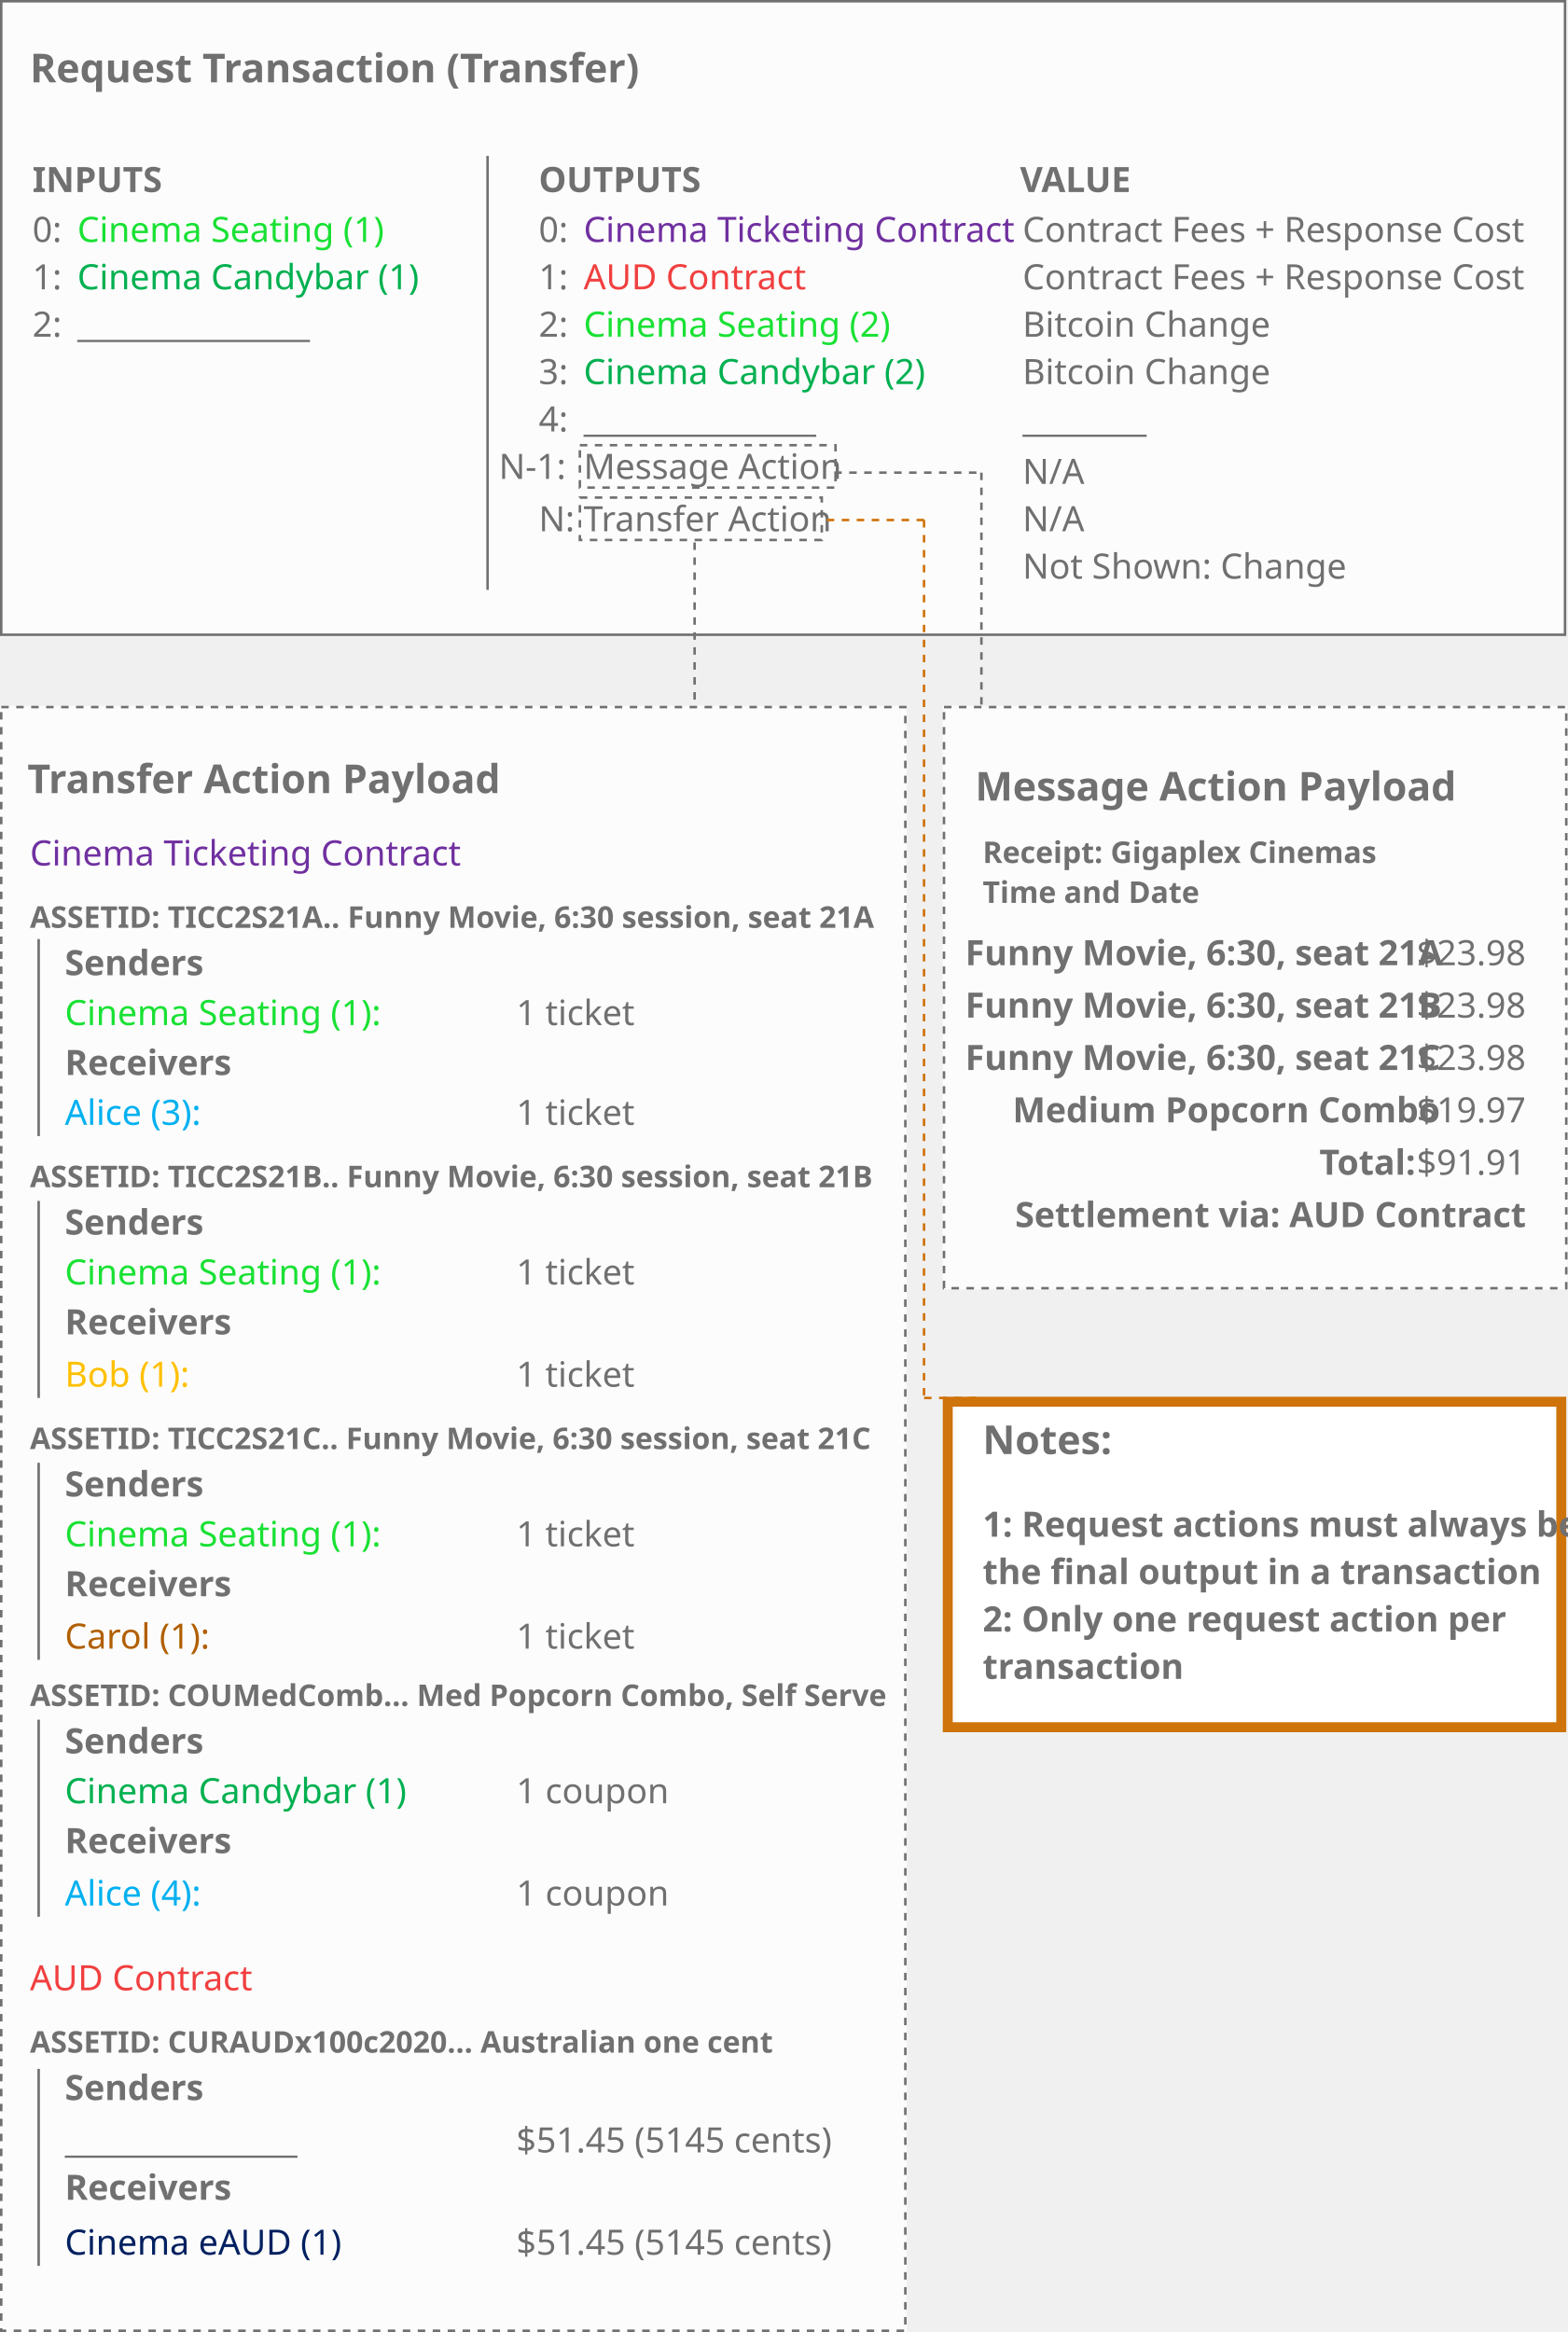
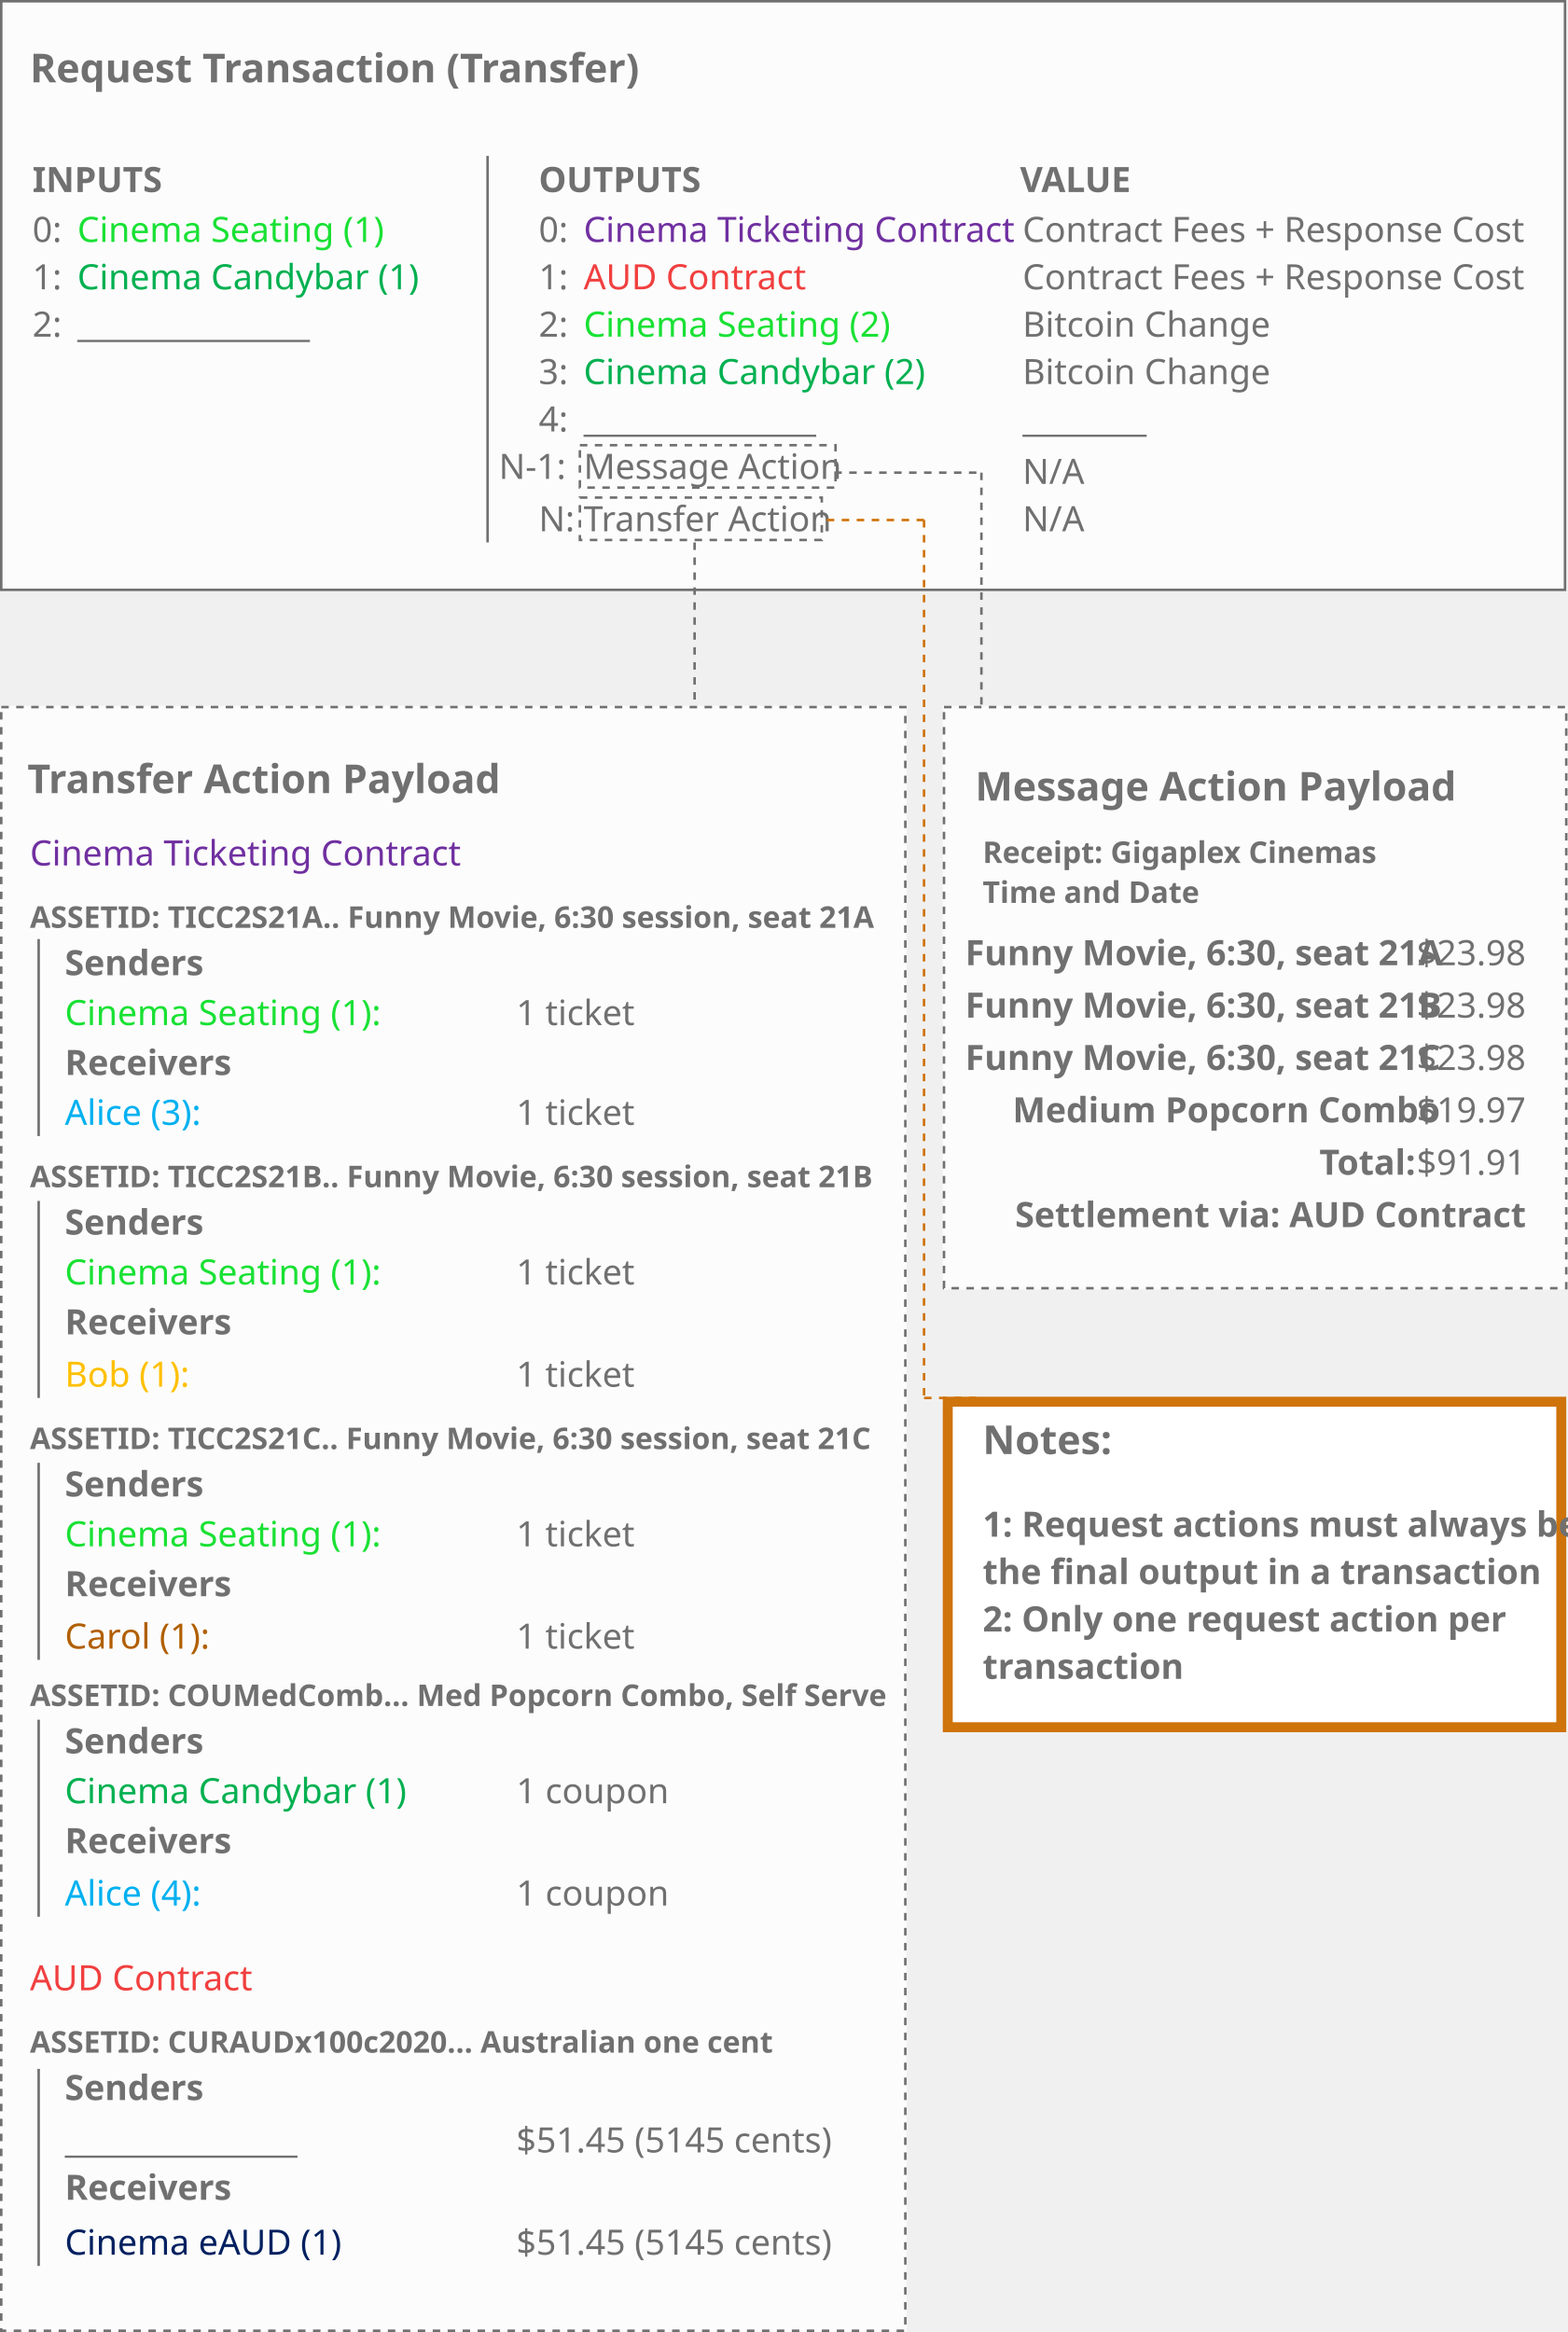
<svg xmlns="http://www.w3.org/2000/svg" width="628.499" height="935" viewBox="0 0 628.499 935">
  <g id="cinema-transfer-template" transform="translate(-5375 10699)">
    <g id="Rectangle_192" data-name="Rectangle 192" transform="translate(5375 -10699)" fill="#fcfcfc" stroke="#707070" stroke-width="1">
-       <rect width="628" height="255" stroke="none" />
-       <rect x="0.5" y="0.5" width="627" height="254" fill="none" />
+       <rect width="628" height="237" stroke="none" />
+       <rect x="0.5" y="0.5" width="627" height="236" fill="none" />
    </g>
    <text id="Request_Transaction_Transfer_" data-name="Request Transaction (Transfer)" transform="translate(5387 -10666)" fill="#707070" font-size="16" font-family="SegoeUI-Semibold, Segoe UI" font-weight="600">
      <tspan x="0" y="0">Request Transaction (Transfer)</tspan>
    </text>
-     <line id="Line_259" data-name="Line 259" y2="174" transform="translate(5570.5 -10636.5)" fill="none" stroke="#707070" stroke-width="1" />
+     <line id="Line_259" data-name="Line 259" y2="155" transform="translate(5570.5 -10636.5)" fill="none" stroke="#707070" stroke-width="1" />
    <text id="INPUTS" transform="translate(5388 -10637)" fill="#707070" font-size="14" font-family="SegoeUI-Bold, Segoe UI" font-weight="700">
      <tspan x="0" y="15">INPUTS</tspan>
    </text>
    <text id="OUTPUTS_" data-name="OUTPUTS " transform="translate(5591 -10637)" fill="#707070" font-size="14" font-family="SegoeUI-Bold, Segoe UI" font-weight="700">
      <tspan x="0" y="15">OUTPUTS </tspan>
    </text>
    <text id="_0:_" data-name="0: " transform="translate(5388 -10602)" fill="#707070" font-size="14" font-family="SegoeUI, Segoe UI">
      <tspan x="0" y="0">0: </tspan>
    </text>
    <text id="VALUE" transform="translate(5784 -10637)" fill="#707070" font-size="14" font-family="SegoeUI-Bold, Segoe UI" font-weight="700">
      <tspan x="0" y="15">VALUE</tspan>
    </text>
    <g id="Rectangle_193" data-name="Rectangle 193" transform="translate(5375 -10416)" fill="#fcfcfc" stroke="#707070" stroke-width="1" stroke-dasharray="3">
      <rect width="363.499" height="652" stroke="none" />
      <rect x="0.5" y="0.5" width="362.499" height="651" fill="none" />
    </g>
    <text id="Transfer_Action_Payload" data-name="Transfer Action Payload" transform="translate(5386 -10381)" fill="#707070" font-size="16" font-family="SegoeUI-Semibold, Segoe UI" font-weight="600">
      <tspan x="0" y="0">Transfer Action Payload</tspan>
    </text>
    <text id="Senders" transform="translate(5401 -10323)" fill="#707070" font-size="14" font-family="SegoeUI-Bold, Segoe UI" font-weight="700">
      <tspan x="0" y="15">Senders</tspan>
    </text>
    <text id="Receivers" transform="translate(5401 -10283)" fill="#707070" font-size="14" font-family="SegoeUI-Bold, Segoe UI" font-weight="700">
      <tspan x="0" y="15">Receivers</tspan>
    </text>
    <line id="Line_261" data-name="Line 261" y2="66" transform="translate(5653.5 -10481.5)" fill="none" stroke="#707070" stroke-width="1" stroke-dasharray="3" />
    <text id="_1:_" data-name="1: " transform="translate(5388 -10583)" fill="#707070" font-size="14" font-family="SegoeUI, Segoe UI">
      <tspan x="0" y="0">1: </tspan>
    </text>
    <text id="_0:_2" data-name="0: " transform="translate(5591 -10602)" fill="#707070" font-size="14" font-family="SegoeUI, Segoe UI">
      <tspan x="0" y="0">0: </tspan>
    </text>
    <text id="_1:_2" data-name="1: " transform="translate(5591 -10583)" fill="#707070" font-size="14" font-family="SegoeUI, Segoe UI">
      <tspan x="0" y="0">1: </tspan>
    </text>
    <text id="Cinema_Ticketing_Contract" data-name="Cinema Ticketing Contract" transform="translate(5609 -10602)" fill="#7030a0" font-size="14" font-family="SegoeUI, Segoe UI">
      <tspan x="0" y="0">Cinema Ticketing Contract</tspan>
    </text>
    <text id="_2:_" data-name="2: " transform="translate(5591 -10564)" fill="#707070" font-size="14" font-family="SegoeUI, Segoe UI">
      <tspan x="0" y="0">2: </tspan>
    </text>
    <text id="AUD_Contract_" data-name="AUD Contract " transform="translate(5609 -10583)" fill="#f13f3f" font-size="14" font-family="SegoeUI, Segoe UI">
      <tspan x="0" y="0">AUD Contract </tspan>
    </text>
    <text id="Contract_Fees_Response_Cost_" data-name="Contract Fees + Response Cost " transform="translate(5785 -10602)" fill="#707070" font-size="14" font-family="SegoeUI, Segoe UI">
      <tspan x="0" y="0">Contract Fees + Response Cost </tspan>
    </text>
    <text id="Contract_Fees_Response_Cost_2" data-name="Contract Fees + Response Cost " transform="translate(5785 -10583)" fill="#707070" font-size="14" font-family="SegoeUI, Segoe UI">
      <tspan x="0" y="0">Contract Fees + Response Cost </tspan>
    </text>
    <text id="Bitcoin_Change" data-name="Bitcoin Change" transform="translate(5785 -10564)" fill="#707070" font-size="14" font-family="SegoeUI, Segoe UI">
      <tspan x="0" y="0">Bitcoin Change</tspan>
    </text>
    <text id="_3:_" data-name="3: " transform="translate(5591 -10545)" fill="#707070" font-size="14" font-family="SegoeUI, Segoe UI">
      <tspan x="0" y="0">3: </tspan>
    </text>
    <text id="_4:_" data-name="4: " transform="translate(5591 -10526)" fill="#707070" font-size="14" font-family="SegoeUI, Segoe UI">
      <tspan x="0" y="0">4: </tspan>
    </text>
    <text id="Cinema_Candybar_2_" data-name="Cinema Candybar (2)" transform="translate(5609 -10545)" fill="#00b050" font-size="14" font-family="SegoeUI, Segoe UI">
      <tspan x="0" y="0">Cinema Candybar (2)</tspan>
    </text>
    <text id="_______________" transform="translate(5609 -10526)" fill="#707070" font-size="14" font-family="SegoeUI, Segoe UI">
      <tspan x="0" y="0">_______________</tspan>
    </text>
    <g id="Rectangle_194" data-name="Rectangle 194" transform="translate(5607 -10500)" fill="none" stroke="#707070" stroke-width="1" stroke-dasharray="3">
      <rect width="98" height="18" stroke="none" />
      <rect x="0.5" y="0.5" width="97" height="17" fill="none" />
    </g>
    <text id="N:_" data-name="N: " transform="translate(5591 -10486)" fill="#707070" font-size="14" font-family="SegoeUI, Segoe UI">
      <tspan x="0" y="0">N: </tspan>
    </text>
    <text id="Transfer_Action" data-name="Transfer Action" transform="translate(5609 -10486)" fill="#707070" font-size="14" font-family="SegoeUI, Segoe UI">
      <tspan x="0" y="0">Transfer Action</tspan>
    </text>
    <text id="Bitcoin_Change-2" data-name="Bitcoin Change" transform="translate(5785 -10545)" fill="#707070" font-size="14" font-family="SegoeUI, Segoe UI">
      <tspan x="0" y="0">Bitcoin Change</tspan>
    </text>
    <text id="________" transform="translate(5785 -10526)" fill="#707070" font-size="14" font-family="SegoeUI, Segoe UI">
      <tspan x="0" y="0">________</tspan>
    </text>
    <text id="N_A" data-name="N/A" transform="translate(5785 -10486)" fill="#707070" font-size="14" font-family="SegoeUI, Segoe UI">
      <tspan x="0" y="0">N/A</tspan>
    </text>
    <text id="Cinema_Seating_1_:" data-name="Cinema Seating (1):" transform="translate(5401 -10288)" fill="#19e134" font-size="14" font-family="SegoeUI, Segoe UI">
      <tspan x="0" y="0">Cinema Seating (1):</tspan>
    </text>
    <text id="Alice_3_:" data-name="Alice (3):" transform="translate(5401 -10248)" fill="#00b0f0" font-size="14" font-family="SegoeUI, Segoe UI">
      <tspan x="0" y="0">Alice (3):</tspan>
    </text>
    <text id="Bob_1_:" data-name="Bob (1):" transform="translate(5401 -10143)" fill="#ffc000" font-size="14" font-family="SegoeUI, Segoe UI">
      <tspan x="0" y="0">Bob (1):</tspan>
    </text>
    <text id="ASSETID:_TICC2S21A.._Funny_Movie_6:30_session_seat_21A" data-name="ASSETID: TICC2S21A.. Funny Movie, 6:30 session, seat 21A" transform="translate(5387 -10340)" fill="#707070" font-size="12" font-family="SegoeUI-Bold, Segoe UI" font-weight="700">
      <tspan x="0" y="13">ASSETID: TICC2S21A.. Funny Movie, 6:30 session, seat 21A</tspan>
    </text>
    <text id="Cinema_Ticketing_Contract-2" data-name="Cinema Ticketing Contract" transform="translate(5387 -10352)" fill="#7030a0" font-size="14" font-family="SegoeUI, Segoe UI">
      <tspan x="0" y="0">Cinema Ticketing Contract</tspan>
    </text>
    <text id="AUD_Contract_2" data-name="AUD Contract " transform="translate(5387 -9901)" fill="#f13f3f" font-size="14" font-family="SegoeUI, Segoe UI">
      <tspan x="0" y="0">AUD Contract </tspan>
    </text>
    <text id="Cinema_eAUD_1_" data-name="Cinema eAUD (1)" transform="translate(5401 -9795)" fill="#002060" font-size="14" font-family="SegoeUI, Segoe UI">
      <tspan x="0" y="0">Cinema eAUD (1)</tspan>
    </text>
    <text id="_______________2" data-name="_______________" transform="translate(5401 -9836)" fill="#707070" font-size="14" font-family="SegoeUI, Segoe UI">
      <tspan x="0" y="0">_______________</tspan>
    </text>
    <text id="_2:_2" data-name="2: " transform="translate(5388 -10564)" fill="#707070" font-size="14" font-family="SegoeUI, Segoe UI">
      <tspan x="0" y="0">2: </tspan>
    </text>
    <text id="_______________3" data-name="_______________" transform="translate(5406 -10564)" fill="#707070" font-size="14" font-family="SegoeUI, Segoe UI">
      <tspan x="0" y="0">_______________</tspan>
    </text>
    <text id="Alice_4_:" data-name="Alice (4):" transform="translate(5401 -9935)" fill="#00b0f0" font-size="14" font-family="SegoeUI, Segoe UI">
      <tspan x="0" y="0">Alice (4):</tspan>
    </text>
    <text id="_1_ticket" data-name="1 ticket" transform="translate(5582 -10288)" fill="#707070" font-size="14" font-family="SegoeUI, Segoe UI">
      <tspan x="0" y="0">1 ticket</tspan>
    </text>
    <text id="_1_ticket-2" data-name="1 ticket" transform="translate(5582 -10248)" fill="#707070" font-size="14" font-family="SegoeUI, Segoe UI">
      <tspan x="0" y="0">1 ticket</tspan>
    </text>
    <text id="Senders-2" data-name="Senders" transform="translate(5401 -10219)" fill="#707070" font-size="14" font-family="SegoeUI-Bold, Segoe UI" font-weight="700">
      <tspan x="0" y="15">Senders</tspan>
    </text>
    <text id="Receivers-2" data-name="Receivers" transform="translate(5401 -10179)" fill="#707070" font-size="14" font-family="SegoeUI-Bold, Segoe UI" font-weight="700">
      <tspan x="0" y="15">Receivers</tspan>
    </text>
    <text id="Cinema_Seating_1_:-2" data-name="Cinema Seating (1):" transform="translate(5401 -10184)" fill="#19e134" font-size="14" font-family="SegoeUI, Segoe UI">
      <tspan x="0" y="0">Cinema Seating (1):</tspan>
    </text>
    <text id="ASSETID:_TICC2S21B.._Funny_Movie_6:30_session_seat_21B" data-name="ASSETID: TICC2S21B.. Funny Movie, 6:30 session, seat 21B" transform="translate(5387 -10236)" fill="#707070" font-size="12" font-family="SegoeUI-Bold, Segoe UI" font-weight="700">
      <tspan x="0" y="13">ASSETID: TICC2S21B.. Funny Movie, 6:30 session, seat 21B</tspan>
    </text>
    <text id="_1_ticket-3" data-name="1 ticket" transform="translate(5582 -10184)" fill="#707070" font-size="14" font-family="SegoeUI, Segoe UI">
      <tspan x="0" y="0">1 ticket</tspan>
    </text>
    <text id="_1_ticket-4" data-name="1 ticket" transform="translate(5582 -10143)" fill="#707070" font-size="14" font-family="SegoeUI, Segoe UI">
      <tspan x="0" y="0">1 ticket</tspan>
    </text>
    <text id="Senders-3" data-name="Senders" transform="translate(5401 -10114)" fill="#707070" font-size="14" font-family="SegoeUI-Bold, Segoe UI" font-weight="700">
      <tspan x="0" y="15">Senders</tspan>
    </text>
    <text id="Receivers-3" data-name="Receivers" transform="translate(5401 -10074)" fill="#707070" font-size="14" font-family="SegoeUI-Bold, Segoe UI" font-weight="700">
      <tspan x="0" y="15">Receivers</tspan>
    </text>
    <text id="Cinema_Seating_1_:-3" data-name="Cinema Seating (1):" transform="translate(5401 -10079)" fill="#19e134" font-size="14" font-family="SegoeUI, Segoe UI">
      <tspan x="0" y="0">Cinema Seating (1):</tspan>
    </text>
    <text id="ASSETID:_TICC2S21C.._Funny_Movie_6:30_session_seat_21C" data-name="ASSETID: TICC2S21C.. Funny Movie, 6:30 session, seat 21C" transform="translate(5387 -10131)" fill="#707070" font-size="12" font-family="SegoeUI-Bold, Segoe UI" font-weight="700">
      <tspan x="0" y="13">ASSETID: TICC2S21C.. Funny Movie, 6:30 session, seat 21C</tspan>
    </text>
    <text id="_1_ticket-5" data-name="1 ticket" transform="translate(5582 -10079)" fill="#707070" font-size="14" font-family="SegoeUI, Segoe UI">
      <tspan x="0" y="0">1 ticket</tspan>
    </text>
    <text id="_1_ticket-6" data-name="1 ticket" transform="translate(5582 -10038)" fill="#707070" font-size="14" font-family="SegoeUI, Segoe UI">
      <tspan x="0" y="0">1 ticket</tspan>
    </text>
    <text id="Carol_1_:" data-name="Carol (1):" transform="translate(5401 -10038)" fill="#b15f02" font-size="14" font-family="SegoeUI, Segoe UI">
      <tspan x="0" y="0">Carol (1):</tspan>
    </text>
    <text id="Senders-4" data-name="Senders" transform="translate(5401 -10011)" fill="#707070" font-size="14" font-family="SegoeUI-Bold, Segoe UI" font-weight="700">
      <tspan x="0" y="15">Senders</tspan>
    </text>
    <text id="Receivers-4" data-name="Receivers" transform="translate(5401 -9971)" fill="#707070" font-size="14" font-family="SegoeUI-Bold, Segoe UI" font-weight="700">
      <tspan x="0" y="15">Receivers</tspan>
    </text>
    <text id="Cinema_Candybar_1_" data-name="Cinema Candybar (1)" transform="translate(5401 -9976)" fill="#00b050" font-size="14" font-family="SegoeUI, Segoe UI">
      <tspan x="0" y="0">Cinema Candybar (1)</tspan>
    </text>
    <text id="ASSETID:_COUMedComb_Med_Popcorn_Combo_Self_Serve" data-name="ASSETID: COUMedComb… Med Popcorn Combo, Self Serve" transform="translate(5387 -10028)" fill="#707070" font-size="12" font-family="SegoeUI-Bold, Segoe UI" font-weight="700">
      <tspan x="0" y="13">ASSETID: COUMedComb… Med Popcorn Combo, Self Serve</tspan>
    </text>
    <text id="_1_coupon" data-name="1 coupon" transform="translate(5582 -9976)" fill="#707070" font-size="14" font-family="SegoeUI, Segoe UI">
      <tspan x="0" y="0">1 coupon</tspan>
    </text>
    <text id="_1_coupon-2" data-name="1 coupon" transform="translate(5582 -9935)" fill="#707070" font-size="14" font-family="SegoeUI, Segoe UI">
      <tspan x="0" y="0">1 coupon</tspan>
    </text>
    <text id="Senders-5" data-name="Senders" transform="translate(5401 -9872)" fill="#707070" font-size="14" font-family="SegoeUI-Bold, Segoe UI" font-weight="700">
      <tspan x="0" y="15">Senders</tspan>
    </text>
    <text id="Receivers-5" data-name="Receivers" transform="translate(5401 -9832)" fill="#707070" font-size="14" font-family="SegoeUI-Bold, Segoe UI" font-weight="700">
      <tspan x="0" y="15">Receivers</tspan>
    </text>
    <text id="ASSETID:_CURAUDx100c2020..._Australian_one_cent" data-name="ASSETID: CURAUDx100c2020... Australian one cent" transform="translate(5387 -9889)" fill="#707070" font-size="12" font-family="SegoeUI-Bold, Segoe UI" font-weight="700">
      <tspan x="0" y="13">ASSETID: CURAUDx100c2020... Australian one cent</tspan>
    </text>
    <text id="_51.45_5145_cents_" data-name="$51.45 (5145 cents)" transform="translate(5582 -9836)" fill="#707070" font-size="14" font-family="SegoeUI, Segoe UI">
      <tspan x="0" y="0">$51.45 (5145 cents)</tspan>
    </text>
    <text id="_51.45_5145_cents_2" data-name="$51.45 (5145 cents)" transform="translate(5582 -9795)" fill="#707070" font-size="14" font-family="SegoeUI, Segoe UI">
      <tspan x="0" y="0">$51.45 (5145 cents)</tspan>
    </text>
    <text id="Cinema_Seating_1_" data-name="Cinema Seating (1)" transform="translate(5406 -10602)" fill="#19e134" font-size="14" font-family="SegoeUI, Segoe UI">
      <tspan x="0" y="0">Cinema Seating (1)</tspan>
    </text>
    <text id="Cinema_Candybar_1_2" data-name="Cinema Candybar (1)" transform="translate(5406 -10583)" fill="#00b050" font-size="14" font-family="SegoeUI, Segoe UI">
      <tspan x="0" y="0">Cinema Candybar (1)</tspan>
    </text>
    <text id="Cinema_Seating_2_" data-name="Cinema Seating (2)" transform="translate(5609 -10564)" fill="#19e134" font-size="14" font-family="SegoeUI, Segoe UI">
      <tspan x="0" y="0">Cinema Seating (2)</tspan>
-     </text>
-     <text id="Not_Shown:_Change" data-name="Not Shown: Change" transform="translate(5785 -10467)" fill="#707070" font-size="14" font-family="SegoeUI, Segoe UI">
-       <tspan x="0" y="0">Not Shown: Change</tspan>
    </text>
    <line id="Line_338" data-name="Line 338" y2="79" transform="translate(5390.5 -10322.5)" fill="none" stroke="#707070" stroke-width="1" />
    <line id="Line_339" data-name="Line 339" y2="79" transform="translate(5390.5 -10217.5)" fill="none" stroke="#707070" stroke-width="1" />
    <line id="Line_340" data-name="Line 340" y2="79" transform="translate(5390.5 -10112.5)" fill="none" stroke="#707070" stroke-width="1" />
    <line id="Line_341" data-name="Line 341" y2="79" transform="translate(5390.5 -10009.5)" fill="none" stroke="#707070" stroke-width="1" />
    <line id="Line_342" data-name="Line 342" y2="79" transform="translate(5390.5 -9869.5)" fill="none" stroke="#707070" stroke-width="1" />
    <text id="N_A-2" data-name="N/A" transform="translate(5785 -10505)" fill="#707070" font-size="14" font-family="SegoeUI, Segoe UI">
      <tspan x="0" y="0">N/A</tspan>
    </text>
    <g id="Rectangle_396" data-name="Rectangle 396" transform="translate(5753 -10416)" fill="#fcfcfc" stroke="#707070" stroke-width="1" stroke-dasharray="3">
      <rect width="250.499" height="234" stroke="none" />
      <rect x="0.5" y="0.5" width="249.499" height="233" fill="none" />
    </g>
    <line id="Line_490" data-name="Line 490" y2="94" transform="translate(5768.5 -10509.5)" fill="none" stroke="#707070" stroke-width="1" stroke-dasharray="3" />
    <text id="Message_Action_Payload" data-name="Message Action Payload" transform="translate(5766 -10378)" fill="#707070" font-size="16" font-family="SegoeUI-Semibold, Segoe UI" font-weight="600">
      <tspan x="0" y="0">Message Action Payload</tspan>
    </text>
    <text id="Receipt:_Gigaplex_Cinemas_Time_and_Date" data-name="Receipt: Gigaplex Cinemas Time and Date" transform="translate(5769 -10366)" fill="#707070" font-size="12" font-family="SegoeUI-Bold, Segoe UI" font-weight="700">
      <tspan x="0" y="13">Receipt: Gigaplex Cinemas</tspan>
      <tspan x="0" y="29">Time and Date</tspan>
    </text>
    <text id="Medium_Popcorn_Combo" data-name="Medium Popcorn Combo" transform="translate(5781 -10249)" fill="#707070" font-size="14" font-family="SegoeUI-Semibold, Segoe UI" font-weight="600">
      <tspan x="0" y="0">Medium Popcorn Combo</tspan>
    </text>
    <text id="_19.97" data-name="$19.97" transform="translate(5943 -10249)" fill="#707070" font-size="14" font-family="SegoeUI, Segoe UI">
      <tspan x="0" y="0">$19.97</tspan>
    </text>
    <text id="Total:" transform="translate(5904 -10228)" fill="#707070" font-size="14" font-family="SegoeUI-Semibold, Segoe UI" font-weight="600">
      <tspan x="0" y="0">Total:</tspan>
    </text>
    <text id="_91.91" data-name="$91.91" transform="translate(5943 -10228)" fill="#707070" font-size="14" font-family="SegoeUI, Segoe UI">
      <tspan x="0" y="0">$91.91</tspan>
    </text>
    <text id="Settlement_via:_AUD_Contract" data-name="Settlement via: AUD Contract" transform="translate(5782 -10207)" fill="#707070" font-size="14" font-family="SegoeUI-Semibold, Segoe UI" font-weight="600">
      <tspan x="0" y="0">Settlement via: AUD Contract</tspan>
    </text>
    <text id="Message_Action" data-name="Message Action" transform="translate(5609 -10507)" fill="#707070" font-size="14" font-family="SegoeUI, Segoe UI">
      <tspan x="0" y="0">Message Action</tspan>
    </text>
    <text id="N-1:_" data-name="N-1: " transform="translate(5575 -10507)" fill="#707070" font-size="14" font-family="SegoeUI, Segoe UI">
      <tspan x="0" y="0">N-1: </tspan>
    </text>
    <g id="Rectangle_397" data-name="Rectangle 397" transform="translate(5607 -10521)" fill="none" stroke="#707070" stroke-width="1" stroke-dasharray="3">
      <rect width="103.503" height="18" stroke="none" />
      <rect x="0.5" y="0.5" width="102.503" height="17" fill="none" />
    </g>
    <line id="Line_491" data-name="Line 491" x2="59" transform="translate(5709.5 -10509.5)" fill="none" stroke="#707070" stroke-width="1" stroke-dasharray="3" />
    <g id="Rectangle_398" data-name="Rectangle 398" transform="translate(5753 -10139)" fill="#fff" stroke="#cf730b" stroke-width="4">
      <rect width="250" height="134.519" stroke="none" />
      <rect x="2" y="2" width="246" height="130.519" fill="none" />
    </g>
    <text id="Notes:" transform="translate(5769 -10133)" fill="#707070" font-size="16" font-family="SegoeUI-Semibold, Segoe UI" font-weight="600">
      <tspan x="0" y="17">Notes:</tspan>
    </text>
    <text id="_1:_Request_actions_must_always_be_the_final_output_in_a_transaction_2:_Only_one_request_action_per_transaction" data-name="1: Request actions must always be the final output in a transaction 2: Only one request action per transaction" transform="translate(5769 -10097.867)" fill="#707070" font-size="14" font-family="SegoeUI-Semibold, Segoe UI" font-weight="600">
      <tspan x="0" y="15">1: Request actions must always be </tspan>
      <tspan x="0" y="34">the final output in a transaction</tspan>
      <tspan x="0" y="53">2: Only one request action per </tspan>
      <tspan x="0" y="72">transaction</tspan>
    </text>
    <line id="Line_492" data-name="Line 492" y2="352" transform="translate(5745.5 -10490.5)" fill="none" stroke="#cf730b" stroke-width="1" stroke-dasharray="3" />
    <line id="Line_493" data-name="Line 493" x1="21" transform="translate(5745.5 -10138.5)" fill="none" stroke="#cf730b" stroke-width="1" stroke-dasharray="3" />
    <line id="Line_494" data-name="Line 494" x1="41" transform="translate(5704.5 -10490.5)" fill="none" stroke="#cf730b" stroke-width="1" stroke-dasharray="3" />
    <text id="_23.98" data-name="$23.98" transform="translate(5943 -10270)" fill="#707070" font-size="14" font-family="SegoeUI, Segoe UI">
      <tspan x="0" y="0">$23.98</tspan>
    </text>
    <text id="_23.98-2" data-name="$23.98" transform="translate(5943 -10291)" fill="#707070" font-size="14" font-family="SegoeUI, Segoe UI">
      <tspan x="0" y="0">$23.98</tspan>
    </text>
    <text id="Funny_Movie_6:30_seat_21A" data-name="Funny Movie, 6:30, seat 21A" transform="translate(5762 -10312)" fill="#707070" font-size="14" font-family="SegoeUI-Semibold, Segoe UI" font-weight="600">
      <tspan x="0" y="0">Funny Movie, 6:30, seat 21A</tspan>
    </text>
    <text id="_23.98-3" data-name="$23.98" transform="translate(5943 -10312)" fill="#707070" font-size="14" font-family="SegoeUI, Segoe UI">
      <tspan x="0" y="0">$23.98</tspan>
    </text>
    <text id="Funny_Movie_6:30_seat_21B" data-name="Funny Movie, 6:30, seat 21B" transform="translate(5762 -10291)" fill="#707070" font-size="14" font-family="SegoeUI-Semibold, Segoe UI" font-weight="600">
      <tspan x="0" y="0">Funny Movie, 6:30, seat 21B</tspan>
    </text>
    <text id="Funny_Movie_6:30_seat_21C" data-name="Funny Movie, 6:30, seat 21C" transform="translate(5762 -10270)" fill="#707070" font-size="14" font-family="SegoeUI-Semibold, Segoe UI" font-weight="600">
      <tspan x="0" y="0">Funny Movie, 6:30, seat 21C</tspan>
    </text>
  </g>
</svg>
